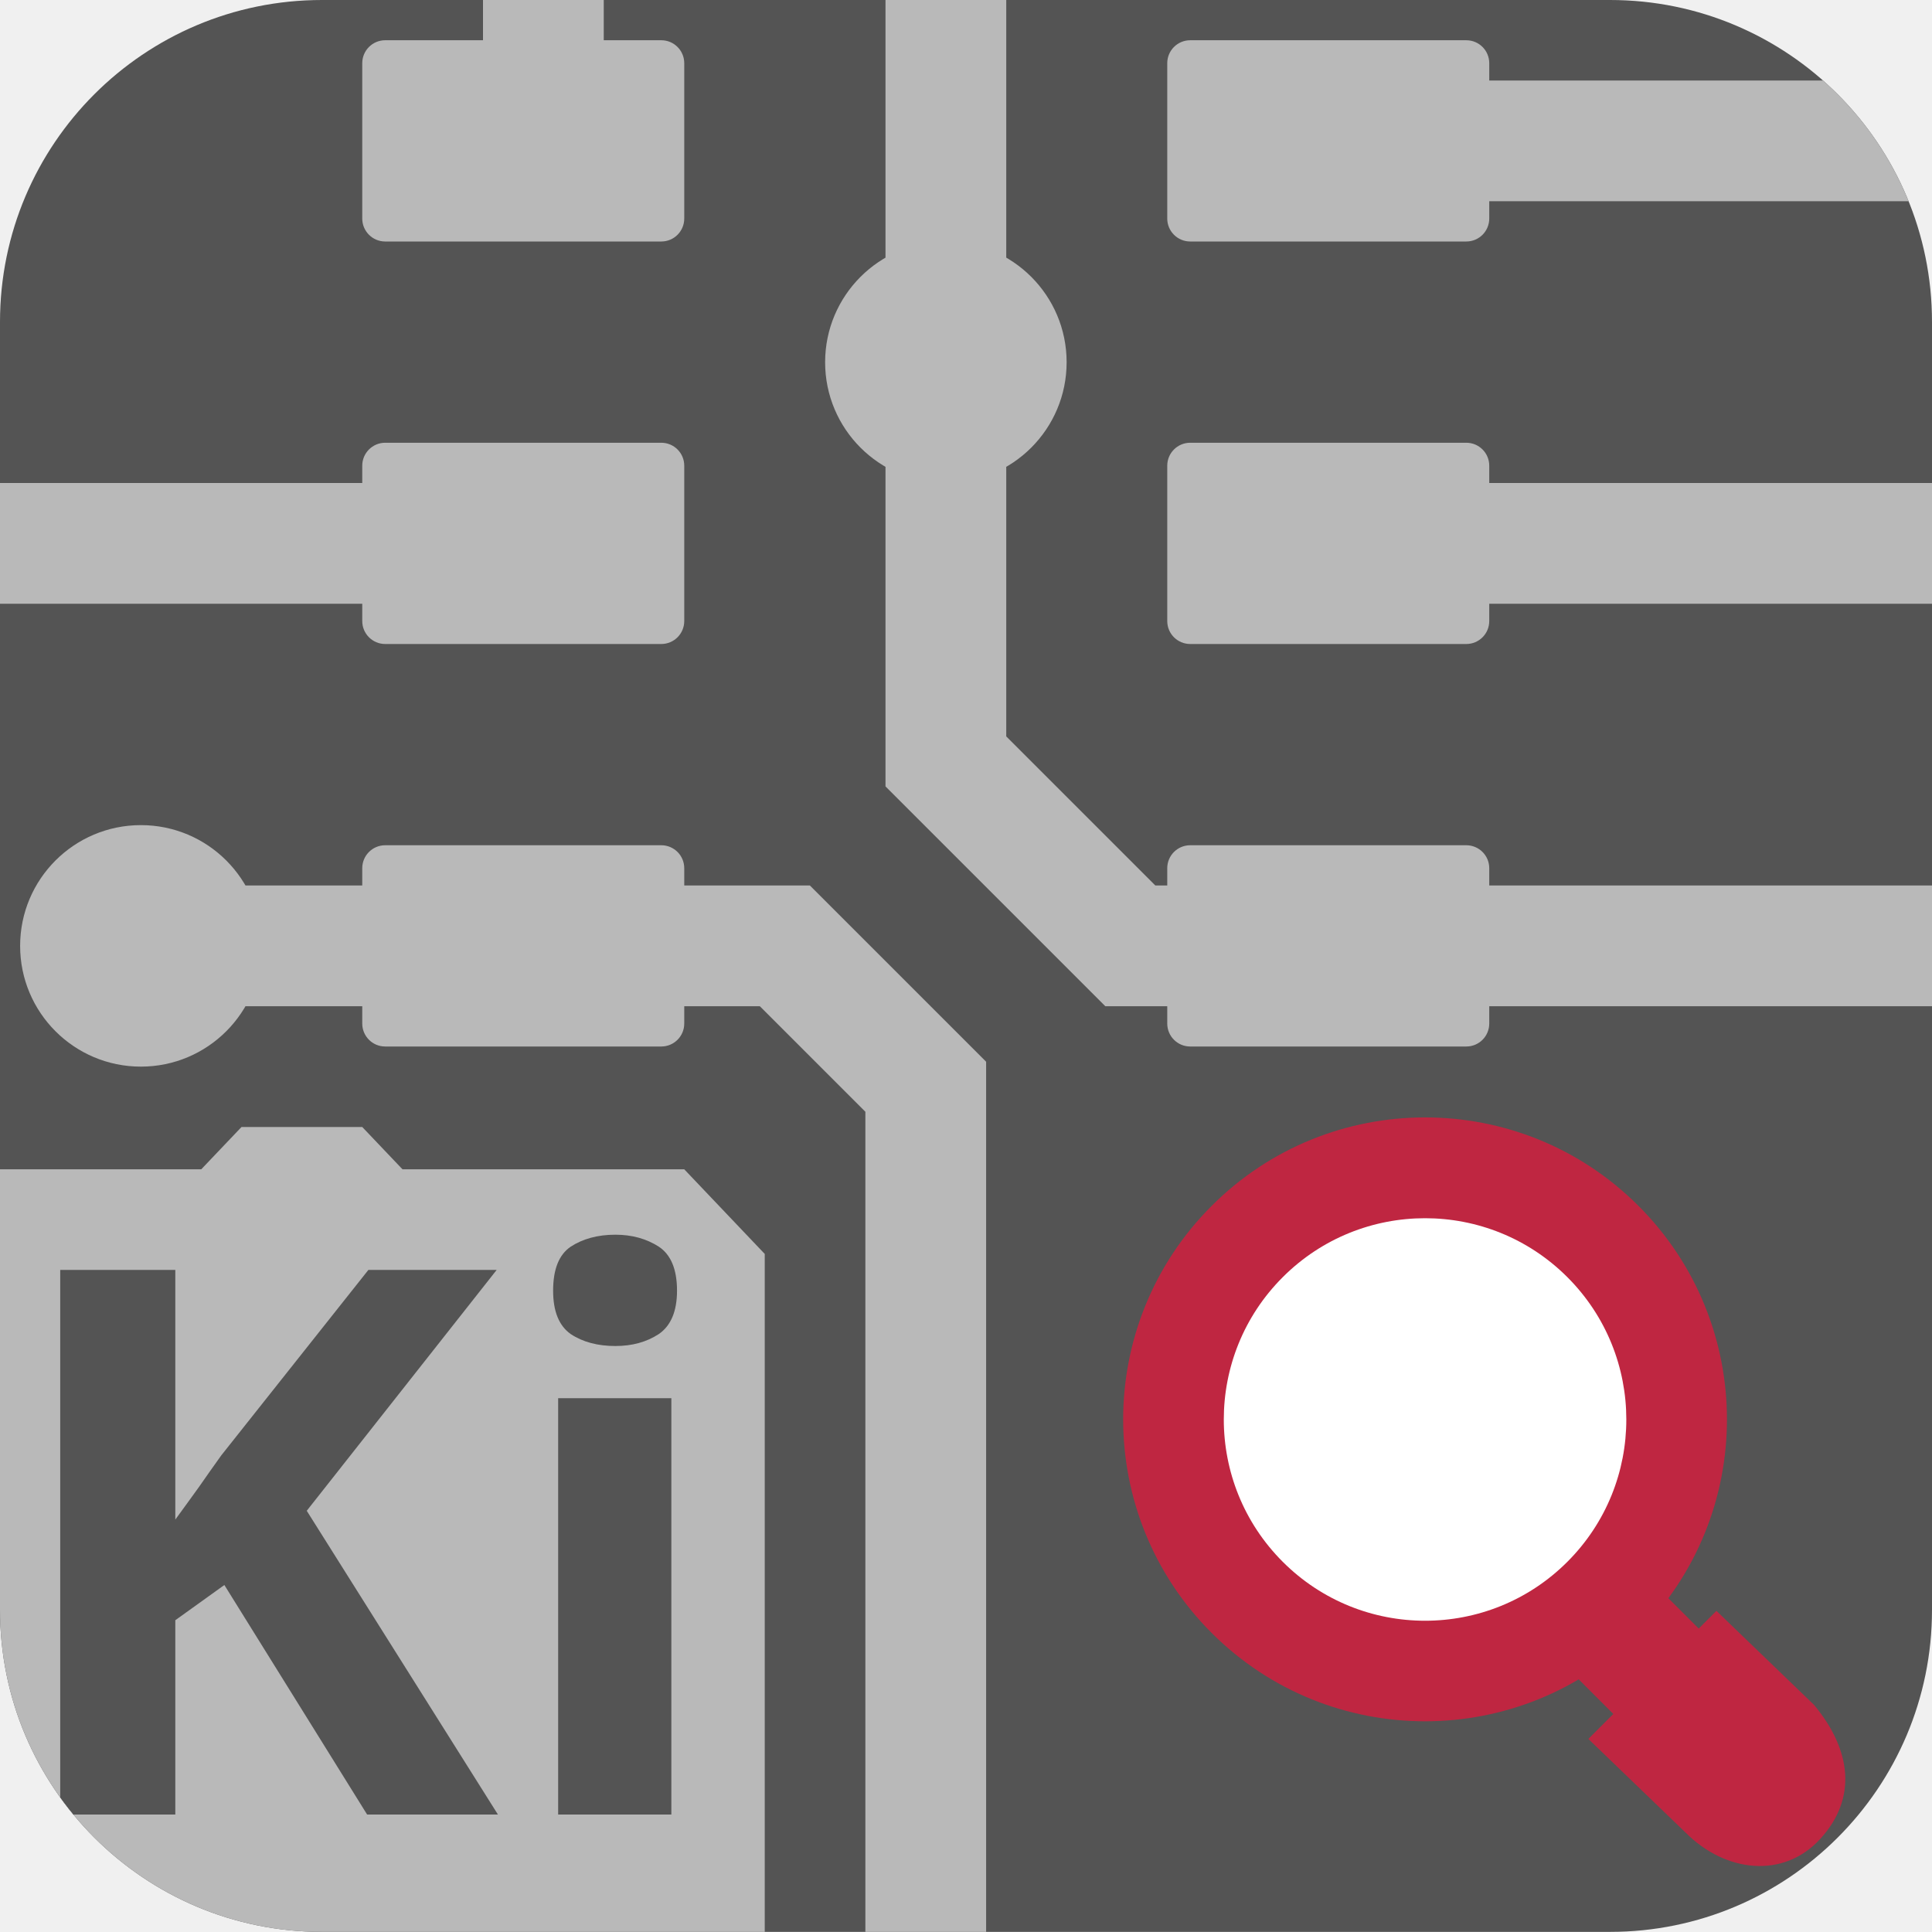
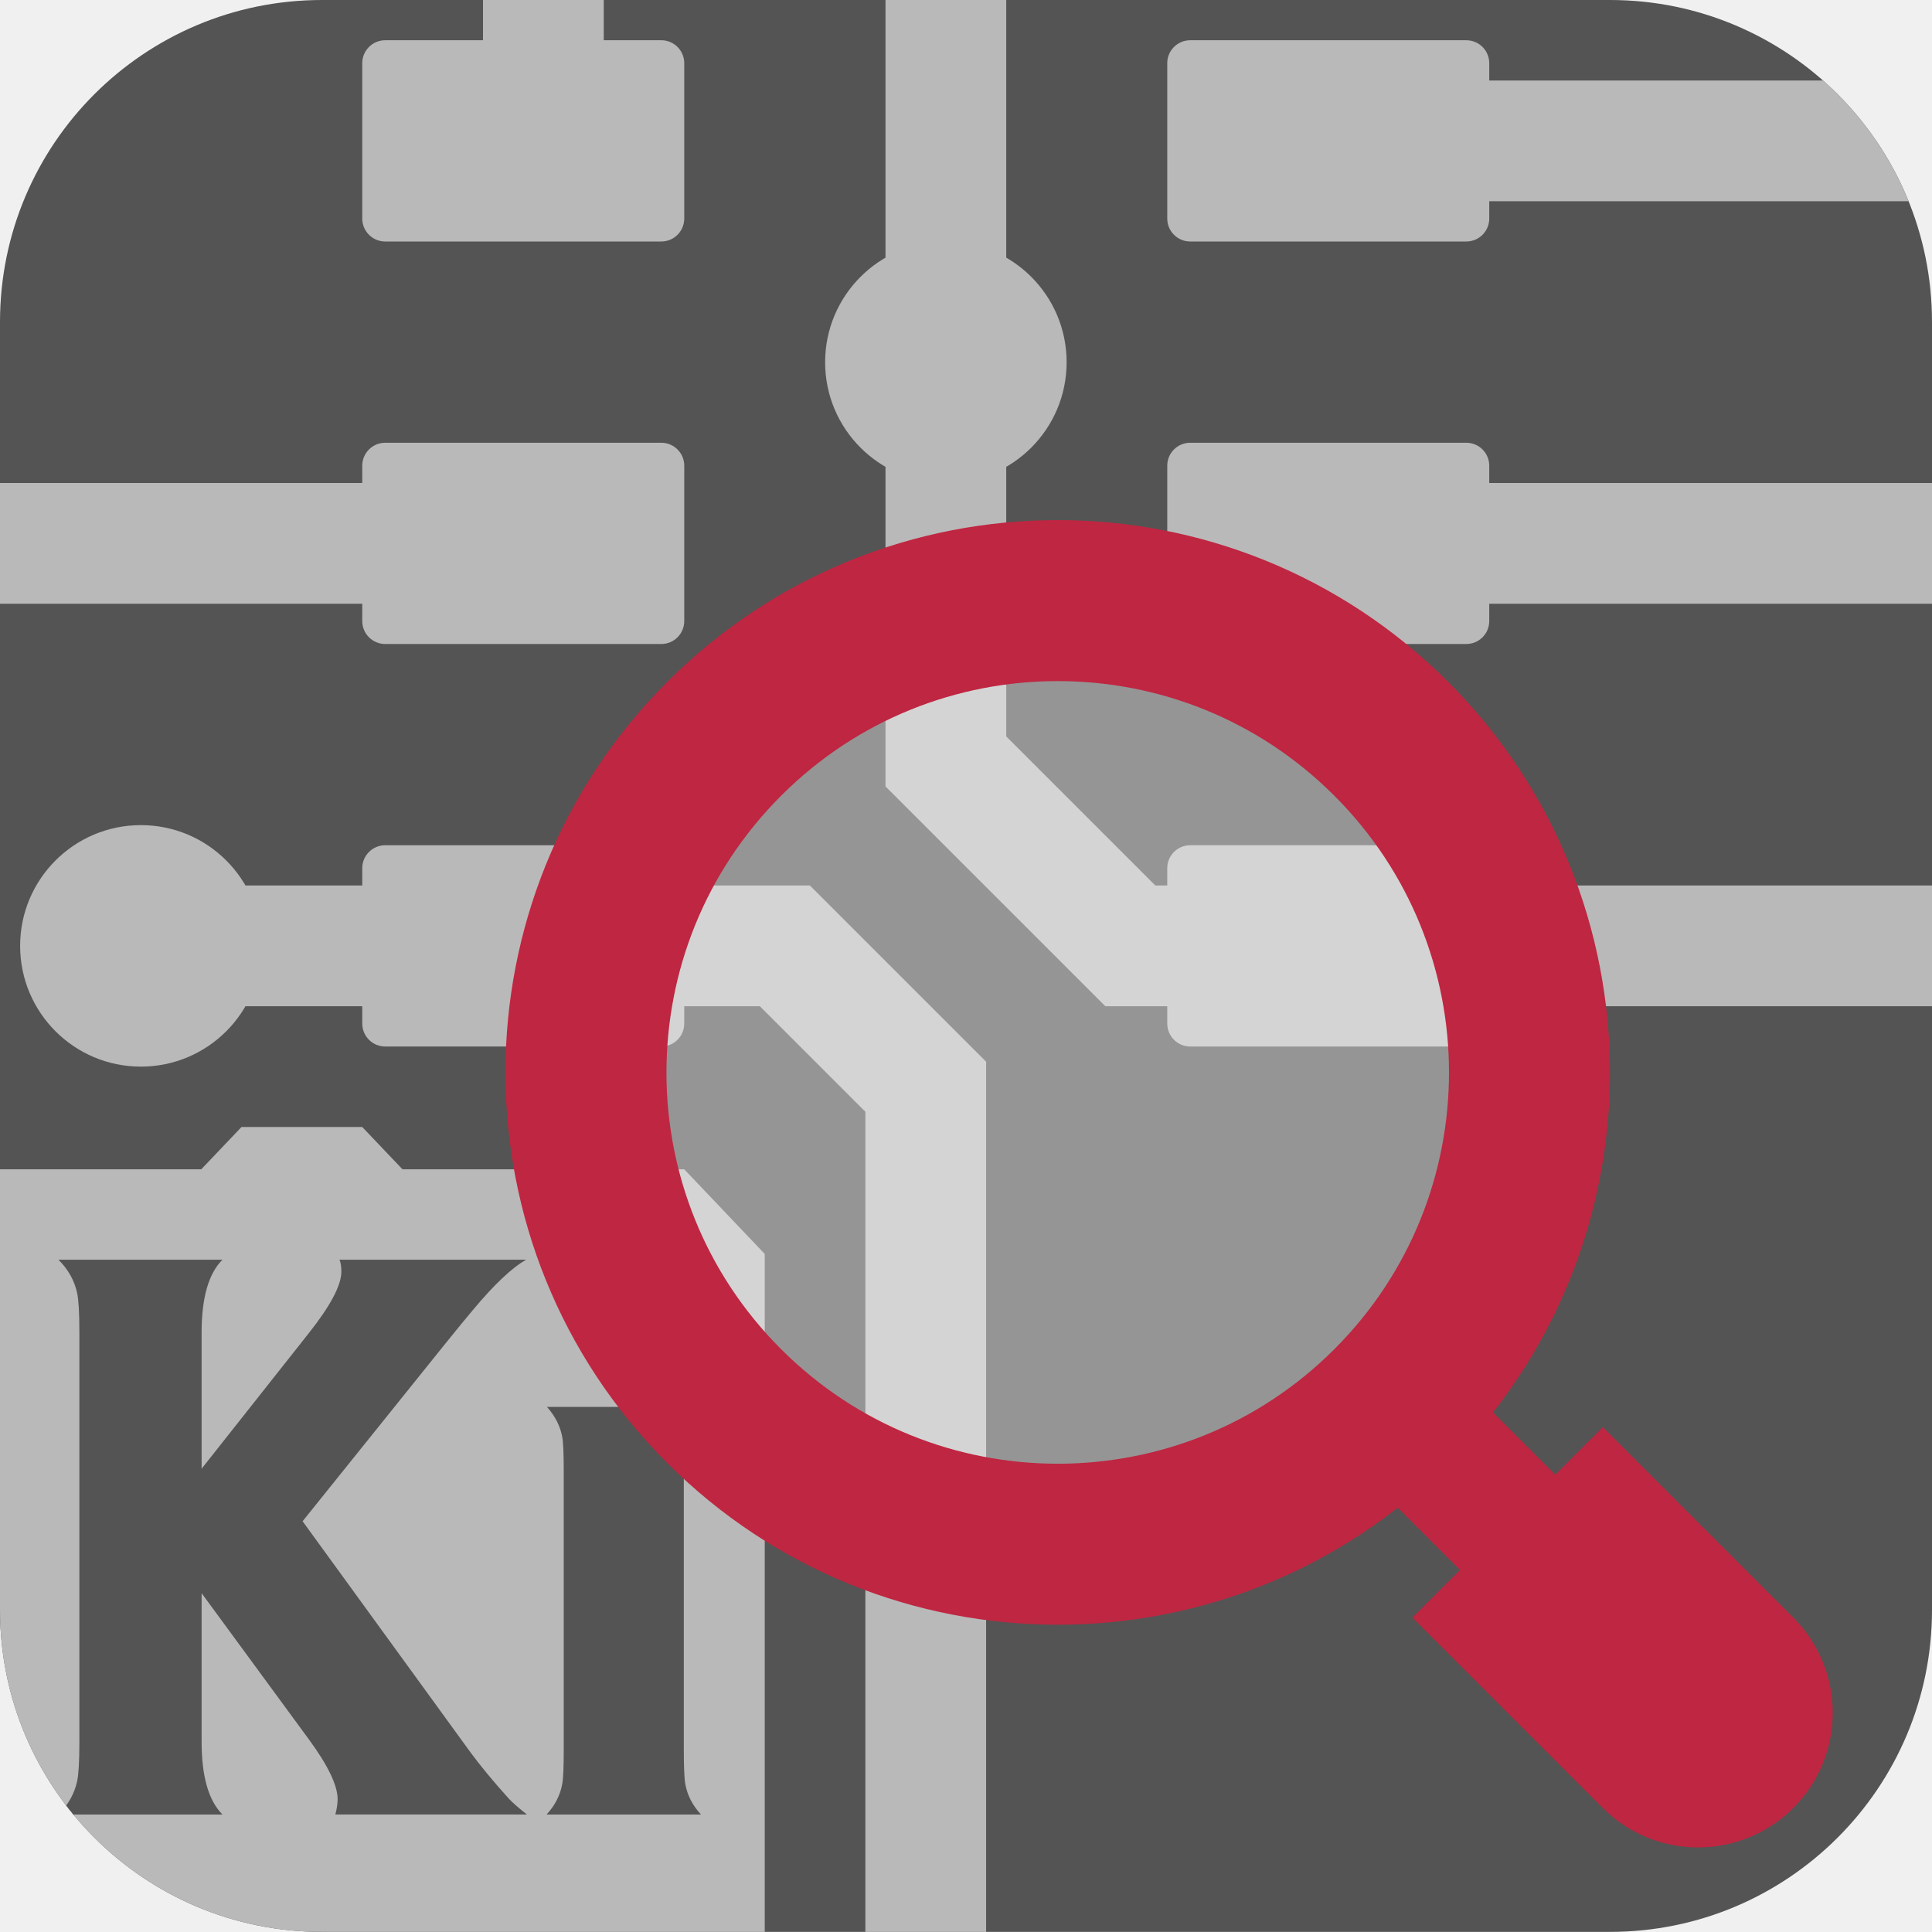
<svg xmlns="http://www.w3.org/2000/svg" id="Слой_1" data-name="Слой 1" viewBox="0 0 48 48" version="1.1" width="48" height="48">
  <defs id="defs1668">
    <style id="style1666">.cls-1{fill:#545454;}.cls-2{fill:#b9b9b9;}.cls-3{fill:#1a81c4;}</style>
    <clipPath clipPathUnits="userSpaceOnUse" id="clipPath955">
      <rect class="cls-1" x="0" y="0" width="48" height="47.997" rx="7.999" id="rect957" style="stroke-width:1" />
    </clipPath>
  </defs>
  <g id="g953" clip-path="url(#clipPath955)">
    <rect class="cls-1" x="0" y="0" width="48" height="47.997" rx="7.999" id="rect2402" style="stroke-width:1" />
    <rect class="cls-2" x="9" y="11" width="8" height="5" id="rect1676" style="stroke-width:1" ry="0.57" clip-path="none" />
    <path class="cls-2" d="M 26.5,9 A 3,3 0 1 1 23.5,6 2.999,2.999 0 0 1 26.5,9 Z" id="path1706" style="stroke-width:1" clip-path="none" />
    <rect class="cls-2" x="9" y="1" width="8" height="5" id="rect2278" style="stroke-width:1" ry="0.57" clip-path="none" />
    <rect class="cls-2" x="9" y="21" width="8" height="5" id="rect2282" style="stroke-width:1" ry="0.57" clip-path="none" />
    <rect class="cls-2" x="29" y="11" width="8" height="5" id="rect2284" style="stroke-width:1" ry="0.57" clip-path="none" />
    <rect class="cls-2" x="29" y="1" width="8" height="5" id="rect2286" style="stroke-width:1" ry="0.57" clip-path="none" />
    <rect class="cls-2" x="29" y="21" width="8" height="5" id="rect2290" style="stroke-width:1" ry="0.57" clip-path="none" />
    <path style="fill:none;stroke:#b9b9b9;stroke-width:3;stroke-linecap:butt;stroke-linejoin:miter;stroke-miterlimit:4;stroke-dasharray:none;stroke-opacity:1" d="M 23.5,-3 V 18.917 L 28.083,23.5 H 32.5" id="path2292" clip-path="none" />
    <path style="fill:none;stroke:#b9b9b9;stroke-width:3;stroke-linecap:butt;stroke-linejoin:miter;stroke-miterlimit:4;stroke-dasharray:none;stroke-opacity:1" d="M 13,23.5 H 3" id="path2294" clip-path="none" />
    <path style="fill:none;stroke:#b9b9b9;stroke-width:3;stroke-linecap:butt;stroke-linejoin:miter;stroke-miterlimit:4;stroke-dasharray:none;stroke-opacity:1" d="M 13,13.5 H -1 L -8.5,6" id="path2296" clip-path="none" />
    <path style="fill:none;stroke:#b9b9b9;stroke-width:3;stroke-linecap:butt;stroke-linejoin:miter;stroke-miterlimit:4;stroke-dasharray:none;stroke-opacity:1" d="m 13.5,3.5 v -9" id="path2298" clip-path="none" />
    <path style="fill:none;stroke:#b9b9b9;stroke-width:3;stroke-linecap:butt;stroke-linejoin:miter;stroke-miterlimit:4;stroke-dasharray:none;stroke-opacity:1" d="m 33,3.5 16.249,0" id="path2300" clip-path="none" />
    <path style="fill:none;stroke:#b9b9b9;stroke-width:3;stroke-linecap:butt;stroke-linejoin:miter;stroke-miterlimit:4;stroke-dasharray:none;stroke-opacity:1" d="m 33,13.5 16.249,0" id="path2302" clip-path="none" />
    <path style="fill:none;stroke:#b9b9b9;stroke-width:3;stroke-linecap:butt;stroke-linejoin:miter;stroke-miterlimit:4;stroke-dasharray:none;stroke-opacity:1" d="m 32,23.5 17.5,0" id="path2304" clip-path="none" />
    <path class="cls-2" d="M 6.5,23.5 A 3,3 0 1 1 3.5,20.5 2.999,2.999 0 0 1 6.5,23.5 Z" id="path1710" style="stroke-width:1" clip-path="url(#clipPath2388)" />
    <path style="fill:#b9b9b9;fill-opacity:1;stroke:none;stroke-width:1px;stroke-linecap:butt;stroke-linejoin:miter;stroke-opacity:1" d="M 5,29.051 H -1 V 48.5 H 19 V 31.154 L 17,29.051 H 10 L 9,28 H 6" id="path2312" clip-path="none" />
-     <text xml:space="preserve" style="font-size:18.958px;line-height:1.25;font-family:'Noto Sans';-inkscape-font-specification:'Noto Sans';letter-spacing:0px;word-spacing:0px;stroke-width:1" x="-0.208" y="45.081" id="text3156">
-       <tspan id="tspan3154" x="-0.208" y="45.081" style="font-style:normal;font-variant:normal;font-weight:bold;font-stretch:normal;font-family:'Tiresias LPfont';-inkscape-font-specification:'Tiresias LPfont Bold';fill:#545454;fill-opacity:1;stroke-width:1">Ki</tspan>
-     </text>
-     <rect class="cls-3" x="-1.768" y="56.922" width="3" height="4.5" transform="rotate(-45)" id="rect15" style="display:inline;fill:#bf2641;fill-opacity:1;stroke:none;stroke-width:1;stroke-linecap:round;stroke-linejoin:round" />
-     <path class="cls-4" d="m 45.221,45.69 c -0.918,1 -2.357,0.825 -3.334,-0.151 l -2.425,-2.336 3.182,-3.182 2.425,2.336 c 0.929,1.117 1.08,2.322 0.152,3.333 z" id="path17" style="display:inline;fill:#bf2641;stroke-width:1" />
-     <g id="g1151" transform="matrix(5.669291,0,0,5.669291,15.20837,14.96576)" style="display:inline;stroke-width:0.706;stroke-miterlimit:4;stroke-dasharray:none">
-       <path class="cls-4" d="M 4.497,2.644 A 1.323,1.323 0 1 1 2.627,2.645 1.322,1.322 0 0 1 4.497,2.644 Z" id="path19" style="fill:#bf2641;stroke-width:0.706;stroke-miterlimit:4;stroke-dasharray:none" />
-       <path class="cls-5" d="m 4.186,2.957 a 0.882,0.882 0 1 1 -1.247,0 0.882,0.882 0 0 1 1.247,0 z" id="path21" style="fill:#ffffff;stroke-width:0.706;stroke-miterlimit:4;stroke-dasharray:none" />
+     <path style="fill:none;stroke:#b9b9b9;stroke-width:3;stroke-linecap:butt;stroke-linejoin:miter;stroke-miterlimit:4;stroke-dasharray:none;stroke-opacity:1" d="m 15.5,23.5 h 4 L 23,27 v 22" id="path3158" clip-path="url(#clipPath3201)" />
+     <rect class="cls-3" x="-1.931" y="50.912" width="3.346" height="5.019" transform="rotate(-45)" id="rect117325" style="fill:#bf2641;stroke-width:1" />
+     <path class="cls-4" d="m 44.554,44.919 v 0 a 3.346,3.346 0 0 1 -4.732,0 l -4.731,-4.731 4.731,-4.732 4.732,4.732 a 3.346,3.346 0 0 1 0,4.731 z" id="path117327" style="fill:#bf2641;stroke-width:1" />
+     <g aria-label="Ki" id="text3156" style="font-size:18.958px;line-height:1.25;font-family:'Noto Sans';-inkscape-font-specification:'Noto Sans';letter-spacing:0px;word-spacing:0px;stroke-width:1">
+       <path d="m 5.009,36.49 2.657,-3.36 c 0.543,-0.685 0.815,-1.197 0.815,-1.537 0,-0.123 -0.015,-0.222 -0.046,-0.296 h 4.638 c -0.352,0.197 -0.793,0.614 -1.324,1.25 -0.142,0.167 -0.392,0.472 -0.75,0.916 l -3.481,4.332 4.156,5.721 c 0.253,0.346 0.574,0.734 0.963,1.166 0.105,0.111 0.256,0.244 0.454,0.398 H 8.332 c 0.037,-0.142 0.056,-0.268 0.056,-0.38 0,-0.339 -0.235,-0.83 -0.704,-1.472 L 5.009,39.582 v 3.694 c 0,0.858 0.173,1.46 0.518,1.805 H 1.453 c 0.241,-0.241 0.395,-0.515 0.463,-0.824 0.037,-0.173 0.056,-0.497 0.056,-0.972 V 33.093 c 0,-0.475 -0.019,-0.799 -0.056,-0.972 C 1.848,31.813 1.694,31.538 1.453,31.297 H 5.527 c -0.346,0.346 -0.516,0.944 -0.518,1.796 z" style="font-style:normal;font-variant:normal;font-weight:bold;font-stretch:normal;font-family:'Tiresias LPfont';-inkscape-font-specification:'Tiresias LPfont Bold';fill:#545454;fill-opacity:1;stroke-width:1" id="path930" />
+       <path d="m 16.989,34.954 v 8.498 c 0,0.444 0.012,0.734 0.037,0.87 0.049,0.278 0.179,0.531 0.389,0.759 h -3.835 c 0.21,-0.228 0.339,-0.481 0.389,-0.759 0.025,-0.136 0.037,-0.426 0.037,-0.87 v -6.887 c 0,-0.444 -0.012,-0.731 -0.037,-0.861 -0.049,-0.272 -0.176,-0.521 -0.38,-0.75 z m -1.257,-4.841 c 0.512,0 0.947,0.182 1.305,0.546 0.364,0.358 0.546,0.793 0.546,1.305 0,0.525 -0.179,0.966 -0.537,1.324 -0.352,0.352 -0.79,0.528 -1.314,0.528 -0.512,0 -0.95,-0.179 -1.314,-0.537 -0.358,-0.364 -0.537,-0.802 -0.537,-1.314 0,-0.525 0.176,-0.963 0.528,-1.314 0.358,-0.358 0.799,-0.537 1.324,-0.537 z" style="font-style:normal;font-variant:normal;font-weight:bold;font-stretch:normal;font-family:'Tiresias LPfont';-inkscape-font-specification:'Tiresias LPfont Bold';fill:#545454;fill-opacity:1;stroke-width:1" id="path932" />
    </g>
-     <path style="fill:none;stroke:#b9b9b9;stroke-width:3;stroke-linecap:butt;stroke-linejoin:miter;stroke-miterlimit:4;stroke-dasharray:none;stroke-opacity:1" d="m 15.5,23.5 h 4 L 23,27 v 22" id="path3158" clip-path="url(#clipPath3201)" />
+     <path class="cls-4" d="m 34.559,18.349 a 11.721,11.721 0 1 1 -16.568,0.008 11.715,11.715 0 0 1 16.568,-0.008 z" id="path117329" style="fill:#ffffff;fill-opacity:0.38;stroke:#bf2641;stroke-width:4;stroke-miterlimit:4;stroke-dasharray:none;stroke-opacity:1" mask="none" />
  </g>
</svg>
